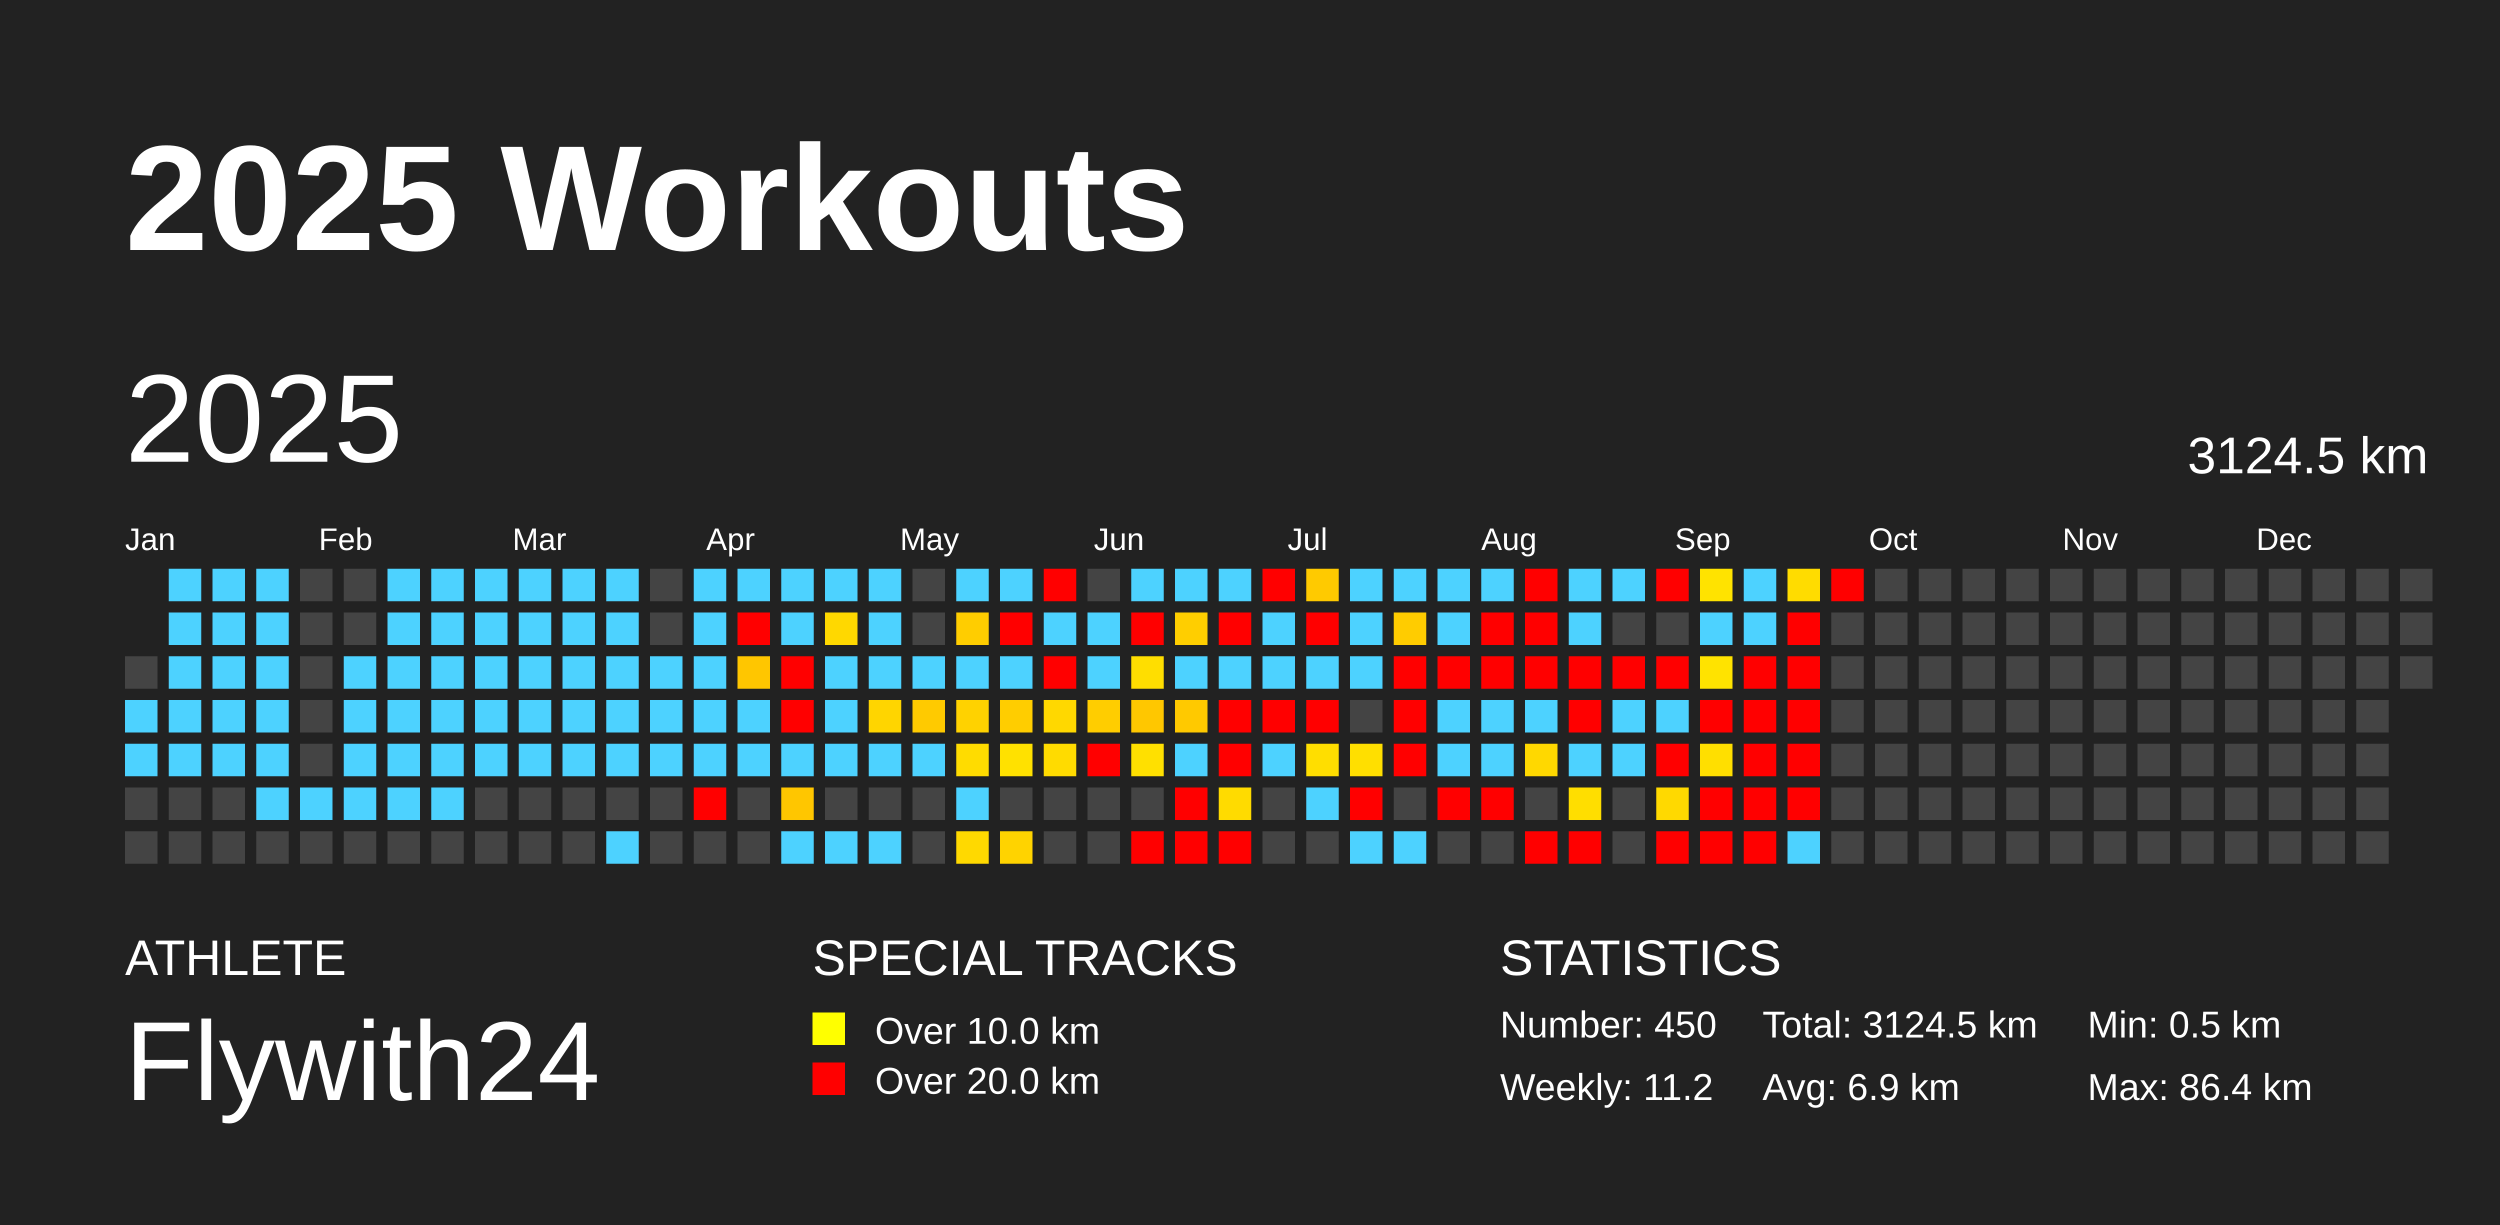
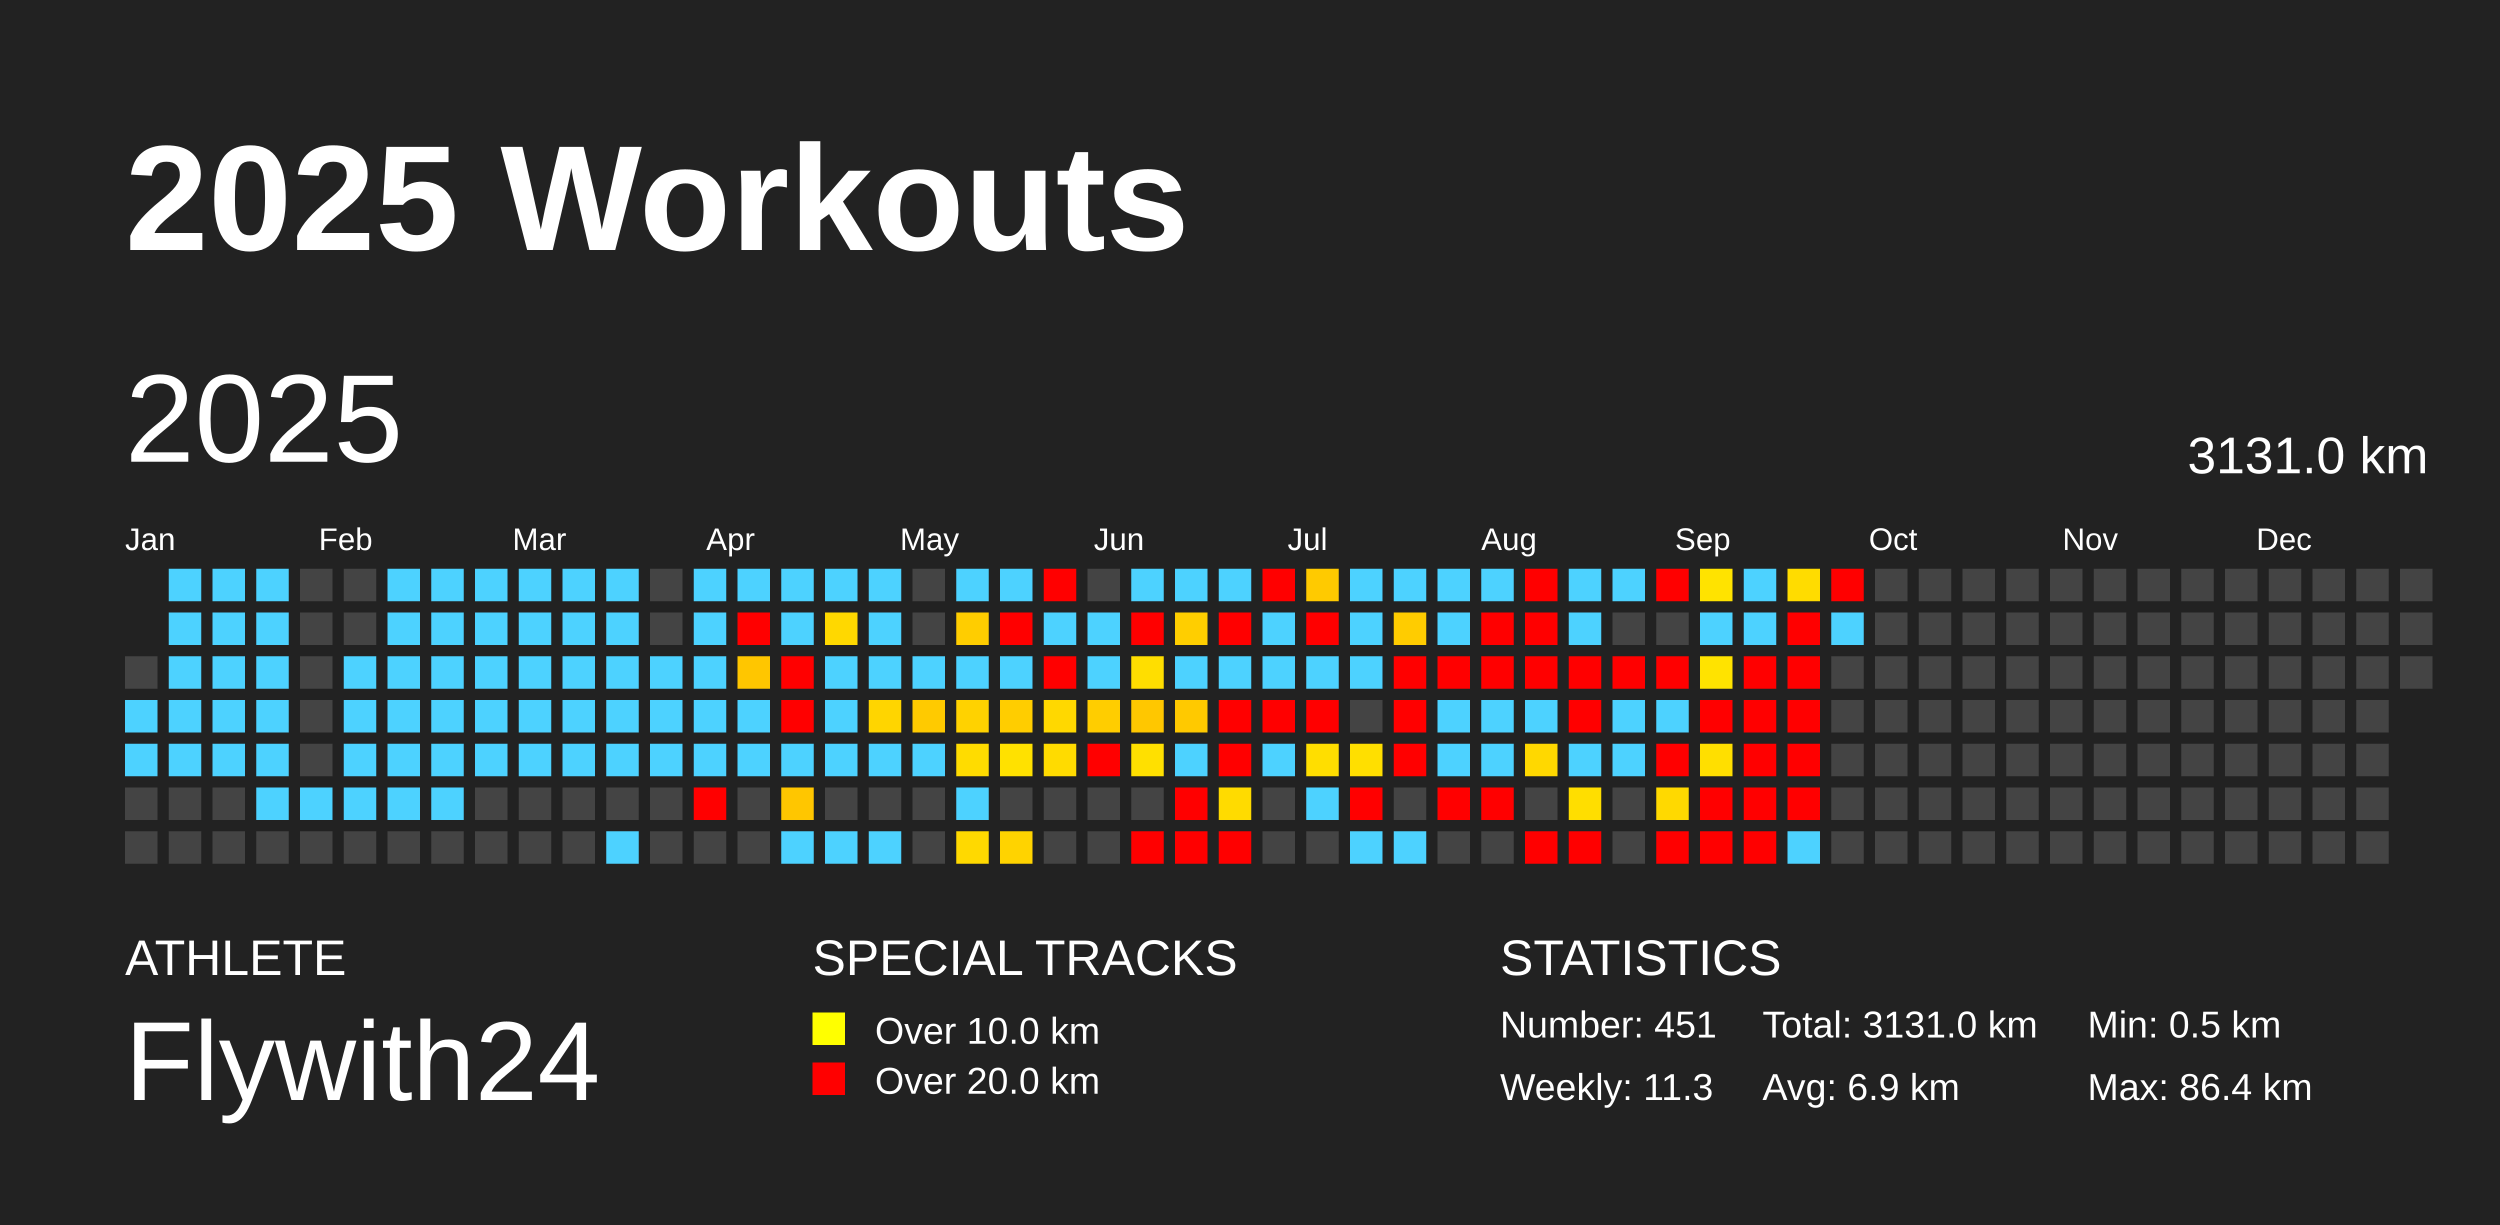
<svg xmlns="http://www.w3.org/2000/svg" baseProfile="full" height="98mm" version="1.1" viewBox="0,0,200,98" width="200mm">
  <defs />
  <rect fill="#222222" height="98" width="200" x="0" y="0" />
  <text fill="#FFFFFF" style="font-size:12px; font-family:Arial; font-weight:bold;" x="10" y="20">2025 Workouts</text>
  <text fill="#FFFFFF" style="font-size:4px; font-family:Arial" x="10" y="78">ATHLETE</text>
  <text fill="#FFFFFF" style="font-size:9px; font-family:Arial" x="10" y="88">Flywith24</text>
  <text fill="#FFFFFF" style="font-size:4px; font-family:Arial" x="65" y="78">SPECIAL TRACKS</text>
  <rect fill="yellow" height="2.6" width="2.6" x="65" y="81" />
  <text fill="#FFFFFF" style="font-size:3px; font-family:Arial" x="70" y="83.5">Over 10.0 km</text>
  <rect fill="red" height="2.6" width="2.6" x="65" y="85" />
  <text fill="#FFFFFF" style="font-size:3px; font-family:Arial" x="70" y="87.5">Over 20.0 km</text>
  <text fill="#FFFFFF" style="font-size:4px; font-family:Arial" x="120" y="78">STATISTICS</text>
-   <text fill="#FFFFFF" style="font-size:3px; font-family:Arial" x="120" y="83">Number: 450</text>
-   <text fill="#FFFFFF" style="font-size:3px; font-family:Arial" x="120" y="88">Weekly: 11.2</text>
-   <text fill="#FFFFFF" style="font-size:3px; font-family:Arial" x="141" y="83">Total: 3124.5 km</text>
+   <text fill="#FFFFFF" style="font-size:3px; font-family:Arial" x="120" y="83">Number: 451</text>
+   <text fill="#FFFFFF" style="font-size:3px; font-family:Arial" x="120" y="88">Weekly: 11.3</text>
+   <text fill="#FFFFFF" style="font-size:3px; font-family:Arial" x="141" y="83">Total: 3131.0 km</text>
  <text fill="#FFFFFF" style="font-size:3px; font-family:Arial" x="141" y="88">Avg: 6.9 km</text>
  <text fill="#FFFFFF" style="font-size:3px; font-family:Arial" x="167" y="83">Min: 0.5 km</text>
  <text fill="#FFFFFF" style="font-size:3px; font-family:Arial" x="167" y="88">Max: 86.4 km</text>
  <text dominant-baseline="hanging" fill="#FFFFFF" style="font-size:10.0px; font-family:Arial;" x="10" y="30">2025</text>
-   <text dominant-baseline="hanging" fill="#FFFFFF" style="font-size:4.125px; font-family:Arial;" x="175" y="35">3124.5 km</text>
+   <text dominant-baseline="hanging" fill="#FFFFFF" style="font-size:4.125px; font-family:Arial;" x="175" y="35">3131.0 km</text>
  <text fill="#FFFFFF" style="font-size:2.5px; font-family:Arial" x="10.0" y="44">Jan</text>
  <text fill="#FFFFFF" style="font-size:2.5px; font-family:Arial" x="25.5" y="44">Feb</text>
  <text fill="#FFFFFF" style="font-size:2.5px; font-family:Arial" x="41.0" y="44">Mar</text>
  <text fill="#FFFFFF" style="font-size:2.5px; font-family:Arial" x="56.5" y="44">Apr</text>
  <text fill="#FFFFFF" style="font-size:2.5px; font-family:Arial" x="72.0" y="44">May</text>
  <text fill="#FFFFFF" style="font-size:2.5px; font-family:Arial" x="87.5" y="44">Jun</text>
  <text fill="#FFFFFF" style="font-size:2.5px; font-family:Arial" x="103.0" y="44">Jul</text>
  <text fill="#FFFFFF" style="font-size:2.5px; font-family:Arial" x="118.5" y="44">Aug</text>
  <text fill="#FFFFFF" style="font-size:2.5px; font-family:Arial" x="134.0" y="44">Sep</text>
  <text fill="#FFFFFF" style="font-size:2.5px; font-family:Arial" x="149.5" y="44">Oct</text>
  <text fill="#FFFFFF" style="font-size:2.5px; font-family:Arial" x="165.0" y="44">Nov</text>
  <text fill="#FFFFFF" style="font-size:2.5px; font-family:Arial" x="180.5" y="44">Dec</text>
  <rect fill="#444444" height="2.6" width="2.6" x="10.0" y="52.5" />
  <rect fill="#4dd2ff" height="2.6" width="2.6" x="10.0" y="56.0" />
  <rect fill="#4dd2ff" height="2.6" width="2.6" x="10.0" y="59.5" />
  <rect fill="#444444" height="2.6" width="2.6" x="10.0" y="63.0" />
  <rect fill="#444444" height="2.6" width="2.6" x="10.0" y="66.5" />
  <rect fill="#4dd2ff" height="2.6" width="2.6" x="13.5" y="45.5" />
  <rect fill="#4dd2ff" height="2.6" width="2.6" x="13.5" y="49.0" />
  <rect fill="#4dd2ff" height="2.6" width="2.6" x="13.5" y="52.5" />
  <rect fill="#4dd2ff" height="2.6" width="2.6" x="13.5" y="56.0" />
  <rect fill="#4dd2ff" height="2.6" width="2.6" x="13.5" y="59.5" />
  <rect fill="#444444" height="2.6" width="2.6" x="13.5" y="63.0" />
  <rect fill="#444444" height="2.6" width="2.6" x="13.5" y="66.5" />
  <rect fill="#4dd2ff" height="2.6" width="2.6" x="17.0" y="45.5" />
  <rect fill="#4dd2ff" height="2.6" width="2.6" x="17.0" y="49.0" />
  <rect fill="#4dd2ff" height="2.6" width="2.6" x="17.0" y="52.5" />
  <rect fill="#4dd2ff" height="2.6" width="2.6" x="17.0" y="56.0" />
  <rect fill="#4dd2ff" height="2.6" width="2.6" x="17.0" y="59.5" />
  <rect fill="#444444" height="2.6" width="2.6" x="17.0" y="63.0" />
  <rect fill="#444444" height="2.6" width="2.6" x="17.0" y="66.5" />
  <rect fill="#4dd2ff" height="2.6" width="2.6" x="20.5" y="45.5" />
  <rect fill="#4dd2ff" height="2.6" width="2.6" x="20.5" y="49.0" />
  <rect fill="#4dd2ff" height="2.6" width="2.6" x="20.5" y="52.5" />
  <rect fill="#4dd2ff" height="2.6" width="2.6" x="20.5" y="56.0" />
  <rect fill="#4dd2ff" height="2.6" width="2.6" x="20.5" y="59.5" />
  <rect fill="#4dd2ff" height="2.6" width="2.6" x="20.5" y="63.0" />
  <rect fill="#444444" height="2.6" width="2.6" x="20.5" y="66.5" />
  <rect fill="#444444" height="2.6" width="2.6" x="24.0" y="45.5" />
  <rect fill="#444444" height="2.6" width="2.6" x="24.0" y="49.0" />
  <rect fill="#444444" height="2.6" width="2.6" x="24.0" y="52.5" />
  <rect fill="#444444" height="2.6" width="2.6" x="24.0" y="56.0" />
  <rect fill="#444444" height="2.6" width="2.6" x="24.0" y="59.5" />
  <rect fill="#4dd2ff" height="2.6" width="2.6" x="24.0" y="63.0" />
  <rect fill="#444444" height="2.6" width="2.6" x="24.0" y="66.5" />
  <rect fill="#444444" height="2.6" width="2.6" x="27.5" y="45.5" />
  <rect fill="#444444" height="2.6" width="2.6" x="27.5" y="49.0" />
  <rect fill="#4dd2ff" height="2.6" width="2.6" x="27.5" y="52.5" />
  <rect fill="#4dd2ff" height="2.6" width="2.6" x="27.5" y="56.0" />
  <rect fill="#4dd2ff" height="2.6" width="2.6" x="27.5" y="59.5" />
  <rect fill="#4dd2ff" height="2.6" width="2.6" x="27.5" y="63.0" />
  <rect fill="#444444" height="2.6" width="2.6" x="27.5" y="66.5" />
  <rect fill="#4dd2ff" height="2.6" width="2.6" x="31.0" y="45.5" />
  <rect fill="#4dd2ff" height="2.6" width="2.6" x="31.0" y="49.0" />
  <rect fill="#4dd2ff" height="2.6" width="2.6" x="31.0" y="52.5" />
  <rect fill="#4dd2ff" height="2.6" width="2.6" x="31.0" y="56.0" />
  <rect fill="#4dd2ff" height="2.6" width="2.6" x="31.0" y="59.5" />
  <rect fill="#4dd2ff" height="2.6" width="2.6" x="31.0" y="63.0" />
  <rect fill="#444444" height="2.6" width="2.6" x="31.0" y="66.5" />
  <rect fill="#4dd2ff" height="2.6" width="2.6" x="34.5" y="45.5" />
  <rect fill="#4dd2ff" height="2.6" width="2.6" x="34.5" y="49.0" />
  <rect fill="#4dd2ff" height="2.6" width="2.6" x="34.5" y="52.5" />
  <rect fill="#4dd2ff" height="2.6" width="2.6" x="34.5" y="56.0" />
  <rect fill="#4dd2ff" height="2.6" width="2.6" x="34.5" y="59.5" />
  <rect fill="#4dd2ff" height="2.6" width="2.6" x="34.5" y="63.0" />
  <rect fill="#444444" height="2.6" width="2.6" x="34.5" y="66.5" />
  <rect fill="#4dd2ff" height="2.6" width="2.6" x="38.0" y="45.5" />
  <rect fill="#4dd2ff" height="2.6" width="2.6" x="38.0" y="49.0" />
  <rect fill="#4dd2ff" height="2.6" width="2.6" x="38.0" y="52.5" />
  <rect fill="#4dd2ff" height="2.6" width="2.6" x="38.0" y="56.0" />
  <rect fill="#4dd2ff" height="2.6" width="2.6" x="38.0" y="59.5" />
  <rect fill="#444444" height="2.6" width="2.6" x="38.0" y="63.0" />
  <rect fill="#444444" height="2.6" width="2.6" x="38.0" y="66.5" />
  <rect fill="#4dd2ff" height="2.6" width="2.6" x="41.5" y="45.5" />
  <rect fill="#4dd2ff" height="2.6" width="2.6" x="41.5" y="49.0" />
  <rect fill="#4dd2ff" height="2.6" width="2.6" x="41.5" y="52.5" />
  <rect fill="#4dd2ff" height="2.6" width="2.6" x="41.5" y="56.0" />
  <rect fill="#4dd2ff" height="2.6" width="2.6" x="41.5" y="59.5" />
  <rect fill="#444444" height="2.6" width="2.6" x="41.5" y="63.0" />
  <rect fill="#444444" height="2.6" width="2.6" x="41.5" y="66.5" />
  <rect fill="#4dd2ff" height="2.6" width="2.6" x="45.0" y="45.5" />
  <rect fill="#4dd2ff" height="2.6" width="2.6" x="45.0" y="49.0" />
  <rect fill="#4dd2ff" height="2.6" width="2.6" x="45.0" y="52.5" />
  <rect fill="#4dd2ff" height="2.6" width="2.6" x="45.0" y="56.0" />
  <rect fill="#4dd2ff" height="2.6" width="2.6" x="45.0" y="59.5" />
  <rect fill="#444444" height="2.6" width="2.6" x="45.0" y="63.0" />
  <rect fill="#444444" height="2.6" width="2.6" x="45.0" y="66.5" />
  <rect fill="#4dd2ff" height="2.6" width="2.6" x="48.5" y="45.5" />
  <rect fill="#4dd2ff" height="2.6" width="2.6" x="48.5" y="49.0" />
  <rect fill="#4dd2ff" height="2.6" width="2.6" x="48.5" y="52.5" />
  <rect fill="#4dd2ff" height="2.6" width="2.6" x="48.5" y="56.0" />
  <rect fill="#4dd2ff" height="2.6" width="2.6" x="48.5" y="59.5" />
  <rect fill="#444444" height="2.6" width="2.6" x="48.5" y="63.0" />
  <rect fill="#4dd2ff" height="2.6" width="2.6" x="48.5" y="66.5" />
  <rect fill="#444444" height="2.6" width="2.6" x="52.0" y="45.5" />
  <rect fill="#444444" height="2.6" width="2.6" x="52.0" y="49.0" />
  <rect fill="#4dd2ff" height="2.6" width="2.6" x="52.0" y="52.5" />
  <rect fill="#4dd2ff" height="2.6" width="2.6" x="52.0" y="56.0" />
  <rect fill="#4dd2ff" height="2.6" width="2.6" x="52.0" y="59.5" />
  <rect fill="#444444" height="2.6" width="2.6" x="52.0" y="63.0" />
  <rect fill="#444444" height="2.6" width="2.6" x="52.0" y="66.5" />
  <rect fill="#4dd2ff" height="2.6" width="2.6" x="55.5" y="45.5" />
  <rect fill="#4dd2ff" height="2.6" width="2.6" x="55.5" y="49.0" />
  <rect fill="#4dd2ff" height="2.6" width="2.6" x="55.5" y="52.5" />
  <rect fill="#4dd2ff" height="2.6" width="2.6" x="55.5" y="56.0" />
  <rect fill="#4dd2ff" height="2.6" width="2.6" x="55.5" y="59.5" />
  <rect fill="red" height="2.6" width="2.6" x="55.5" y="63.0" />
  <rect fill="#444444" height="2.6" width="2.6" x="55.5" y="66.5" />
  <rect fill="#4dd2ff" height="2.6" width="2.6" x="59.0" y="45.5" />
  <rect fill="red" height="2.6" width="2.6" x="59.0" y="49.0" />
  <rect fill="#ffc600" height="2.6" width="2.6" x="59.0" y="52.5" />
  <rect fill="#4dd2ff" height="2.6" width="2.6" x="59.0" y="56.0" />
  <rect fill="#4dd2ff" height="2.6" width="2.6" x="59.0" y="59.5" />
  <rect fill="#444444" height="2.6" width="2.6" x="59.0" y="63.0" />
  <rect fill="#444444" height="2.6" width="2.6" x="59.0" y="66.5" />
  <rect fill="#4dd2ff" height="2.6" width="2.6" x="62.5" y="45.5" />
  <rect fill="#4dd2ff" height="2.6" width="2.6" x="62.5" y="49.0" />
  <rect fill="red" height="2.6" width="2.6" x="62.5" y="52.5" />
  <rect fill="red" height="2.6" width="2.6" x="62.5" y="56.0" />
  <rect fill="#4dd2ff" height="2.6" width="2.6" x="62.5" y="59.5" />
  <rect fill="#ffc600" height="2.6" width="2.6" x="62.5" y="63.0" />
  <rect fill="#4dd2ff" height="2.6" width="2.6" x="62.5" y="66.5" />
  <rect fill="#4dd2ff" height="2.6" width="2.6" x="66.0" y="45.5" />
  <rect fill="#ffd800" height="2.6" width="2.6" x="66.0" y="49.0" />
  <rect fill="#4dd2ff" height="2.6" width="2.6" x="66.0" y="52.5" />
  <rect fill="#4dd2ff" height="2.6" width="2.6" x="66.0" y="56.0" />
  <rect fill="#4dd2ff" height="2.6" width="2.6" x="66.0" y="59.5" />
  <rect fill="#444444" height="2.6" width="2.6" x="66.0" y="63.0" />
  <rect fill="#4dd2ff" height="2.6" width="2.6" x="66.0" y="66.5" />
  <rect fill="#4dd2ff" height="2.6" width="2.6" x="69.5" y="45.5" />
  <rect fill="#4dd2ff" height="2.6" width="2.6" x="69.5" y="49.0" />
  <rect fill="#4dd2ff" height="2.6" width="2.6" x="69.5" y="52.5" />
  <rect fill="#ffd500" height="2.6" width="2.6" x="69.5" y="56.0" />
  <rect fill="#4dd2ff" height="2.6" width="2.6" x="69.5" y="59.5" />
  <rect fill="#444444" height="2.6" width="2.6" x="69.5" y="63.0" />
  <rect fill="#4dd2ff" height="2.6" width="2.6" x="69.5" y="66.5" />
  <rect fill="#444444" height="2.6" width="2.6" x="73.0" y="45.5" />
  <rect fill="#444444" height="2.6" width="2.6" x="73.0" y="49.0" />
  <rect fill="#4dd2ff" height="2.6" width="2.6" x="73.0" y="52.5" />
  <rect fill="#ffca00" height="2.6" width="2.6" x="73.0" y="56.0" />
  <rect fill="#4dd2ff" height="2.6" width="2.6" x="73.0" y="59.5" />
  <rect fill="#444444" height="2.6" width="2.6" x="73.0" y="63.0" />
  <rect fill="#444444" height="2.6" width="2.6" x="73.0" y="66.5" />
  <rect fill="#4dd2ff" height="2.6" width="2.6" x="76.5" y="45.5" />
  <rect fill="#ffcd00" height="2.6" width="2.6" x="76.5" y="49.0" />
  <rect fill="#4dd2ff" height="2.6" width="2.6" x="76.5" y="52.5" />
  <rect fill="#ffd200" height="2.6" width="2.6" x="76.5" y="56.0" />
  <rect fill="#ffdc00" height="2.6" width="2.6" x="76.5" y="59.5" />
  <rect fill="#4dd2ff" height="2.6" width="2.6" x="76.5" y="63.0" />
  <rect fill="#ffd900" height="2.6" width="2.6" x="76.5" y="66.5" />
  <rect fill="#4dd2ff" height="2.6" width="2.6" x="80.0" y="45.5" />
  <rect fill="red" height="2.6" width="2.6" x="80.0" y="49.0" />
  <rect fill="#4dd2ff" height="2.6" width="2.6" x="80.0" y="52.5" />
  <rect fill="#ffcd00" height="2.6" width="2.6" x="80.0" y="56.0" />
  <rect fill="#ffe100" height="2.6" width="2.6" x="80.0" y="59.5" />
  <rect fill="#444444" height="2.6" width="2.6" x="80.0" y="63.0" />
  <rect fill="#ffd300" height="2.6" width="2.6" x="80.0" y="66.5" />
  <rect fill="red" height="2.6" width="2.6" x="83.5" y="45.5" />
  <rect fill="#4dd2ff" height="2.6" width="2.6" x="83.5" y="49.0" />
  <rect fill="red" height="2.6" width="2.6" x="83.5" y="52.5" />
  <rect fill="#ffd800" height="2.6" width="2.6" x="83.5" y="56.0" />
  <rect fill="#ffdb00" height="2.6" width="2.6" x="83.5" y="59.5" />
  <rect fill="#444444" height="2.6" width="2.6" x="83.5" y="63.0" />
  <rect fill="#444444" height="2.6" width="2.6" x="83.5" y="66.5" />
  <rect fill="#444444" height="2.6" width="2.6" x="87.0" y="45.5" />
  <rect fill="#4dd2ff" height="2.6" width="2.6" x="87.0" y="49.0" />
  <rect fill="#4dd2ff" height="2.6" width="2.6" x="87.0" y="52.5" />
  <rect fill="#ffcd00" height="2.6" width="2.6" x="87.0" y="56.0" />
  <rect fill="red" height="2.6" width="2.6" x="87.0" y="59.5" />
  <rect fill="#444444" height="2.6" width="2.6" x="87.0" y="63.0" />
  <rect fill="#444444" height="2.6" width="2.6" x="87.0" y="66.5" />
  <rect fill="#4dd2ff" height="2.6" width="2.6" x="90.5" y="45.5" />
  <rect fill="red" height="2.6" width="2.6" x="90.5" y="49.0" />
  <rect fill="#ffde00" height="2.6" width="2.6" x="90.5" y="52.5" />
  <rect fill="#ffc700" height="2.6" width="2.6" x="90.5" y="56.0" />
  <rect fill="#ffe000" height="2.6" width="2.6" x="90.5" y="59.5" />
  <rect fill="#444444" height="2.6" width="2.6" x="90.5" y="63.0" />
  <rect fill="red" height="2.6" width="2.6" x="90.5" y="66.5" />
  <rect fill="#4dd2ff" height="2.6" width="2.6" x="94.0" y="45.5" />
  <rect fill="#ffce00" height="2.6" width="2.6" x="94.0" y="49.0" />
  <rect fill="#4dd2ff" height="2.6" width="2.6" x="94.0" y="52.5" />
  <rect fill="#ffc900" height="2.6" width="2.6" x="94.0" y="56.0" />
  <rect fill="#4dd2ff" height="2.6" width="2.6" x="94.0" y="59.5" />
  <rect fill="red" height="2.6" width="2.6" x="94.0" y="63.0" />
  <rect fill="red" height="2.6" width="2.6" x="94.0" y="66.5" />
  <rect fill="#4dd2ff" height="2.6" width="2.6" x="97.5" y="45.5" />
  <rect fill="red" height="2.6" width="2.6" x="97.5" y="49.0" />
  <rect fill="#4dd2ff" height="2.6" width="2.6" x="97.5" y="52.5" />
  <rect fill="red" height="2.6" width="2.6" x="97.5" y="56.0" />
  <rect fill="red" height="2.6" width="2.6" x="97.5" y="59.5" />
  <rect fill="#ffdb00" height="2.6" width="2.6" x="97.5" y="63.0" />
  <rect fill="red" height="2.6" width="2.6" x="97.5" y="66.5" />
  <rect fill="red" height="2.6" width="2.6" x="101.0" y="45.5" />
  <rect fill="#4dd2ff" height="2.6" width="2.6" x="101.0" y="49.0" />
  <rect fill="#4dd2ff" height="2.6" width="2.6" x="101.0" y="52.5" />
  <rect fill="red" height="2.6" width="2.6" x="101.0" y="56.0" />
  <rect fill="#4dd2ff" height="2.6" width="2.6" x="101.0" y="59.5" />
  <rect fill="#444444" height="2.6" width="2.6" x="101.0" y="63.0" />
  <rect fill="#444444" height="2.6" width="2.6" x="101.0" y="66.5" />
  <rect fill="#ffca00" height="2.6" width="2.6" x="104.5" y="45.5" />
  <rect fill="red" height="2.6" width="2.6" x="104.5" y="49.0" />
  <rect fill="#4dd2ff" height="2.6" width="2.6" x="104.5" y="52.5" />
  <rect fill="red" height="2.6" width="2.6" x="104.5" y="56.0" />
  <rect fill="#ffde00" height="2.6" width="2.6" x="104.5" y="59.5" />
  <rect fill="#4dd2ff" height="2.6" width="2.6" x="104.5" y="63.0" />
  <rect fill="#444444" height="2.6" width="2.6" x="104.5" y="66.5" />
  <rect fill="#4dd2ff" height="2.6" width="2.6" x="108.0" y="45.5" />
  <rect fill="#4dd2ff" height="2.6" width="2.6" x="108.0" y="49.0" />
  <rect fill="#4dd2ff" height="2.6" width="2.6" x="108.0" y="52.5" />
  <rect fill="#444444" height="2.6" width="2.6" x="108.0" y="56.0" />
  <rect fill="#ffdf00" height="2.6" width="2.6" x="108.0" y="59.5" />
  <rect fill="red" height="2.6" width="2.6" x="108.0" y="63.0" />
  <rect fill="#4dd2ff" height="2.6" width="2.6" x="108.0" y="66.5" />
  <rect fill="#4dd2ff" height="2.6" width="2.6" x="111.5" y="45.5" />
  <rect fill="#ffcc00" height="2.6" width="2.6" x="111.5" y="49.0" />
  <rect fill="red" height="2.6" width="2.6" x="111.5" y="52.5" />
  <rect fill="red" height="2.6" width="2.6" x="111.5" y="56.0" />
  <rect fill="red" height="2.6" width="2.6" x="111.5" y="59.5" />
  <rect fill="#444444" height="2.6" width="2.6" x="111.5" y="63.0" />
  <rect fill="#4dd2ff" height="2.6" width="2.6" x="111.5" y="66.5" />
  <rect fill="#4dd2ff" height="2.6" width="2.6" x="115.0" y="45.5" />
  <rect fill="#4dd2ff" height="2.6" width="2.6" x="115.0" y="49.0" />
  <rect fill="red" height="2.6" width="2.6" x="115.0" y="52.5" />
  <rect fill="#4dd2ff" height="2.6" width="2.6" x="115.0" y="56.0" />
  <rect fill="#4dd2ff" height="2.6" width="2.6" x="115.0" y="59.5" />
  <rect fill="red" height="2.6" width="2.6" x="115.0" y="63.0" />
  <rect fill="#444444" height="2.6" width="2.6" x="115.0" y="66.5" />
  <rect fill="#4dd2ff" height="2.6" width="2.6" x="118.5" y="45.5" />
  <rect fill="red" height="2.6" width="2.6" x="118.5" y="49.0" />
  <rect fill="red" height="2.6" width="2.6" x="118.5" y="52.5" />
  <rect fill="#4dd2ff" height="2.6" width="2.6" x="118.5" y="56.0" />
  <rect fill="#4dd2ff" height="2.6" width="2.6" x="118.5" y="59.5" />
  <rect fill="red" height="2.6" width="2.6" x="118.5" y="63.0" />
  <rect fill="#444444" height="2.6" width="2.6" x="118.5" y="66.5" />
  <rect fill="red" height="2.6" width="2.6" x="122.0" y="45.5" />
  <rect fill="red" height="2.6" width="2.6" x="122.0" y="49.0" />
  <rect fill="red" height="2.6" width="2.6" x="122.0" y="52.5" />
  <rect fill="#4dd2ff" height="2.6" width="2.6" x="122.0" y="56.0" />
  <rect fill="#ffd800" height="2.6" width="2.6" x="122.0" y="59.5" />
  <rect fill="#444444" height="2.6" width="2.6" x="122.0" y="63.0" />
  <rect fill="red" height="2.6" width="2.6" x="122.0" y="66.5" />
  <rect fill="#4dd2ff" height="2.6" width="2.6" x="125.5" y="45.5" />
  <rect fill="#4dd2ff" height="2.6" width="2.6" x="125.5" y="49.0" />
  <rect fill="red" height="2.6" width="2.6" x="125.5" y="52.5" />
  <rect fill="red" height="2.6" width="2.6" x="125.5" y="56.0" />
  <rect fill="#4dd2ff" height="2.6" width="2.6" x="125.5" y="59.5" />
  <rect fill="#ffde00" height="2.6" width="2.6" x="125.5" y="63.0" />
  <rect fill="red" height="2.6" width="2.6" x="125.5" y="66.5" />
  <rect fill="#4dd2ff" height="2.6" width="2.6" x="129.0" y="45.5" />
  <rect fill="#444444" height="2.6" width="2.6" x="129.0" y="49.0" />
  <rect fill="red" height="2.6" width="2.6" x="129.0" y="52.5" />
  <rect fill="#4dd2ff" height="2.6" width="2.6" x="129.0" y="56.0" />
  <rect fill="#4dd2ff" height="2.6" width="2.6" x="129.0" y="59.5" />
  <rect fill="#444444" height="2.6" width="2.6" x="129.0" y="63.0" />
  <rect fill="#444444" height="2.6" width="2.6" x="129.0" y="66.5" />
  <rect fill="red" height="2.6" width="2.6" x="132.5" y="45.5" />
  <rect fill="#444444" height="2.6" width="2.6" x="132.5" y="49.0" />
  <rect fill="red" height="2.6" width="2.6" x="132.5" y="52.5" />
  <rect fill="#4dd2ff" height="2.6" width="2.6" x="132.5" y="56.0" />
  <rect fill="red" height="2.6" width="2.6" x="132.5" y="59.5" />
  <rect fill="#ffd900" height="2.6" width="2.6" x="132.5" y="63.0" />
  <rect fill="red" height="2.6" width="2.6" x="132.5" y="66.5" />
  <rect fill="#ffe300" height="2.6" width="2.6" x="136.0" y="45.5" />
  <rect fill="#4dd2ff" height="2.6" width="2.6" x="136.0" y="49.0" />
  <rect fill="#ffe300" height="2.6" width="2.6" x="136.0" y="52.5" />
  <rect fill="red" height="2.6" width="2.6" x="136.0" y="56.0" />
  <rect fill="#ffdf00" height="2.6" width="2.6" x="136.0" y="59.5" />
  <rect fill="red" height="2.6" width="2.6" x="136.0" y="63.0" />
  <rect fill="red" height="2.6" width="2.6" x="136.0" y="66.5" />
  <rect fill="#4dd2ff" height="2.6" width="2.6" x="139.5" y="45.5" />
  <rect fill="#4dd2ff" height="2.6" width="2.6" x="139.5" y="49.0" />
  <rect fill="red" height="2.6" width="2.6" x="139.5" y="52.5" />
  <rect fill="red" height="2.6" width="2.6" x="139.5" y="56.0" />
  <rect fill="red" height="2.6" width="2.6" x="139.5" y="59.5" />
  <rect fill="red" height="2.6" width="2.6" x="139.5" y="63.0" />
  <rect fill="red" height="2.6" width="2.6" x="139.5" y="66.5" />
  <rect fill="#ffdc00" height="2.6" width="2.6" x="143.0" y="45.5" />
  <rect fill="red" height="2.6" width="2.6" x="143.0" y="49.0" />
  <rect fill="red" height="2.6" width="2.6" x="143.0" y="52.5" />
  <rect fill="red" height="2.6" width="2.6" x="143.0" y="56.0" />
  <rect fill="red" height="2.6" width="2.6" x="143.0" y="59.5" />
  <rect fill="red" height="2.6" width="2.6" x="143.0" y="63.0" />
  <rect fill="#4dd2ff" height="2.6" width="2.6" x="143.0" y="66.5" />
  <rect fill="red" height="2.6" width="2.6" x="146.5" y="45.5" />
-   <rect fill="#444444" height="2.6" width="2.6" x="146.5" y="49.0" />
+   <rect fill="#4dd2ff" height="2.6" width="2.6" x="146.5" y="49.0" />
  <rect fill="#444444" height="2.6" width="2.6" x="146.5" y="52.5" />
  <rect fill="#444444" height="2.6" width="2.6" x="146.5" y="56.0" />
  <rect fill="#444444" height="2.6" width="2.6" x="146.5" y="59.5" />
  <rect fill="#444444" height="2.6" width="2.6" x="146.5" y="63.0" />
  <rect fill="#444444" height="2.6" width="2.6" x="146.5" y="66.5" />
  <rect fill="#444444" height="2.6" width="2.6" x="150.0" y="45.5" />
  <rect fill="#444444" height="2.6" width="2.6" x="150.0" y="49.0" />
  <rect fill="#444444" height="2.6" width="2.6" x="150.0" y="52.5" />
  <rect fill="#444444" height="2.6" width="2.6" x="150.0" y="56.0" />
  <rect fill="#444444" height="2.6" width="2.6" x="150.0" y="59.5" />
  <rect fill="#444444" height="2.6" width="2.6" x="150.0" y="63.0" />
  <rect fill="#444444" height="2.6" width="2.6" x="150.0" y="66.5" />
  <rect fill="#444444" height="2.6" width="2.6" x="153.5" y="45.5" />
  <rect fill="#444444" height="2.6" width="2.6" x="153.5" y="49.0" />
  <rect fill="#444444" height="2.6" width="2.6" x="153.5" y="52.5" />
  <rect fill="#444444" height="2.6" width="2.6" x="153.5" y="56.0" />
  <rect fill="#444444" height="2.6" width="2.6" x="153.5" y="59.5" />
  <rect fill="#444444" height="2.6" width="2.6" x="153.5" y="63.0" />
  <rect fill="#444444" height="2.6" width="2.6" x="153.5" y="66.5" />
  <rect fill="#444444" height="2.6" width="2.6" x="157.0" y="45.5" />
  <rect fill="#444444" height="2.6" width="2.6" x="157.0" y="49.0" />
  <rect fill="#444444" height="2.6" width="2.6" x="157.0" y="52.5" />
  <rect fill="#444444" height="2.6" width="2.6" x="157.0" y="56.0" />
  <rect fill="#444444" height="2.6" width="2.6" x="157.0" y="59.5" />
  <rect fill="#444444" height="2.6" width="2.6" x="157.0" y="63.0" />
  <rect fill="#444444" height="2.6" width="2.6" x="157.0" y="66.5" />
  <rect fill="#444444" height="2.6" width="2.6" x="160.5" y="45.5" />
  <rect fill="#444444" height="2.6" width="2.6" x="160.5" y="49.0" />
  <rect fill="#444444" height="2.6" width="2.6" x="160.5" y="52.5" />
  <rect fill="#444444" height="2.6" width="2.6" x="160.5" y="56.0" />
  <rect fill="#444444" height="2.6" width="2.6" x="160.5" y="59.5" />
  <rect fill="#444444" height="2.6" width="2.6" x="160.5" y="63.0" />
  <rect fill="#444444" height="2.6" width="2.6" x="160.5" y="66.5" />
  <rect fill="#444444" height="2.6" width="2.6" x="164.0" y="45.5" />
  <rect fill="#444444" height="2.6" width="2.6" x="164.0" y="49.0" />
  <rect fill="#444444" height="2.6" width="2.6" x="164.0" y="52.5" />
  <rect fill="#444444" height="2.6" width="2.6" x="164.0" y="56.0" />
  <rect fill="#444444" height="2.6" width="2.6" x="164.0" y="59.5" />
  <rect fill="#444444" height="2.6" width="2.6" x="164.0" y="63.0" />
  <rect fill="#444444" height="2.6" width="2.6" x="164.0" y="66.5" />
  <rect fill="#444444" height="2.6" width="2.6" x="167.5" y="45.5" />
  <rect fill="#444444" height="2.6" width="2.6" x="167.5" y="49.0" />
  <rect fill="#444444" height="2.6" width="2.6" x="167.5" y="52.5" />
  <rect fill="#444444" height="2.6" width="2.6" x="167.5" y="56.0" />
  <rect fill="#444444" height="2.6" width="2.6" x="167.5" y="59.5" />
  <rect fill="#444444" height="2.6" width="2.6" x="167.5" y="63.0" />
  <rect fill="#444444" height="2.6" width="2.6" x="167.5" y="66.5" />
  <rect fill="#444444" height="2.6" width="2.6" x="171.0" y="45.5" />
  <rect fill="#444444" height="2.6" width="2.6" x="171.0" y="49.0" />
  <rect fill="#444444" height="2.6" width="2.6" x="171.0" y="52.5" />
  <rect fill="#444444" height="2.6" width="2.6" x="171.0" y="56.0" />
  <rect fill="#444444" height="2.6" width="2.6" x="171.0" y="59.5" />
  <rect fill="#444444" height="2.6" width="2.6" x="171.0" y="63.0" />
  <rect fill="#444444" height="2.6" width="2.6" x="171.0" y="66.5" />
  <rect fill="#444444" height="2.6" width="2.6" x="174.5" y="45.5" />
  <rect fill="#444444" height="2.6" width="2.6" x="174.5" y="49.0" />
  <rect fill="#444444" height="2.6" width="2.6" x="174.5" y="52.5" />
  <rect fill="#444444" height="2.6" width="2.6" x="174.5" y="56.0" />
  <rect fill="#444444" height="2.6" width="2.6" x="174.5" y="59.5" />
  <rect fill="#444444" height="2.6" width="2.6" x="174.5" y="63.0" />
  <rect fill="#444444" height="2.6" width="2.6" x="174.5" y="66.5" />
  <rect fill="#444444" height="2.6" width="2.6" x="178.0" y="45.5" />
  <rect fill="#444444" height="2.6" width="2.6" x="178.0" y="49.0" />
  <rect fill="#444444" height="2.6" width="2.6" x="178.0" y="52.5" />
  <rect fill="#444444" height="2.6" width="2.6" x="178.0" y="56.0" />
  <rect fill="#444444" height="2.6" width="2.6" x="178.0" y="59.5" />
  <rect fill="#444444" height="2.6" width="2.6" x="178.0" y="63.0" />
  <rect fill="#444444" height="2.6" width="2.6" x="178.0" y="66.5" />
  <rect fill="#444444" height="2.6" width="2.6" x="181.5" y="45.5" />
  <rect fill="#444444" height="2.6" width="2.6" x="181.5" y="49.0" />
  <rect fill="#444444" height="2.6" width="2.6" x="181.5" y="52.5" />
  <rect fill="#444444" height="2.6" width="2.6" x="181.5" y="56.0" />
  <rect fill="#444444" height="2.6" width="2.6" x="181.5" y="59.5" />
  <rect fill="#444444" height="2.6" width="2.6" x="181.5" y="63.0" />
  <rect fill="#444444" height="2.6" width="2.6" x="181.5" y="66.5" />
  <rect fill="#444444" height="2.6" width="2.6" x="185.0" y="45.5" />
  <rect fill="#444444" height="2.6" width="2.6" x="185.0" y="49.0" />
  <rect fill="#444444" height="2.6" width="2.6" x="185.0" y="52.5" />
  <rect fill="#444444" height="2.6" width="2.6" x="185.0" y="56.0" />
  <rect fill="#444444" height="2.6" width="2.6" x="185.0" y="59.5" />
  <rect fill="#444444" height="2.6" width="2.6" x="185.0" y="63.0" />
  <rect fill="#444444" height="2.6" width="2.6" x="185.0" y="66.5" />
  <rect fill="#444444" height="2.6" width="2.6" x="188.5" y="45.5" />
  <rect fill="#444444" height="2.6" width="2.6" x="188.5" y="49.0" />
  <rect fill="#444444" height="2.6" width="2.6" x="188.5" y="52.5" />
  <rect fill="#444444" height="2.6" width="2.6" x="188.5" y="56.0" />
  <rect fill="#444444" height="2.6" width="2.6" x="188.5" y="59.5" />
  <rect fill="#444444" height="2.6" width="2.6" x="188.5" y="63.0" />
  <rect fill="#444444" height="2.6" width="2.6" x="188.5" y="66.5" />
  <rect fill="#444444" height="2.6" width="2.6" x="192.0" y="45.5" />
  <rect fill="#444444" height="2.6" width="2.6" x="192.0" y="49.0" />
  <rect fill="#444444" height="2.6" width="2.6" x="192.0" y="52.5" />
</svg>
